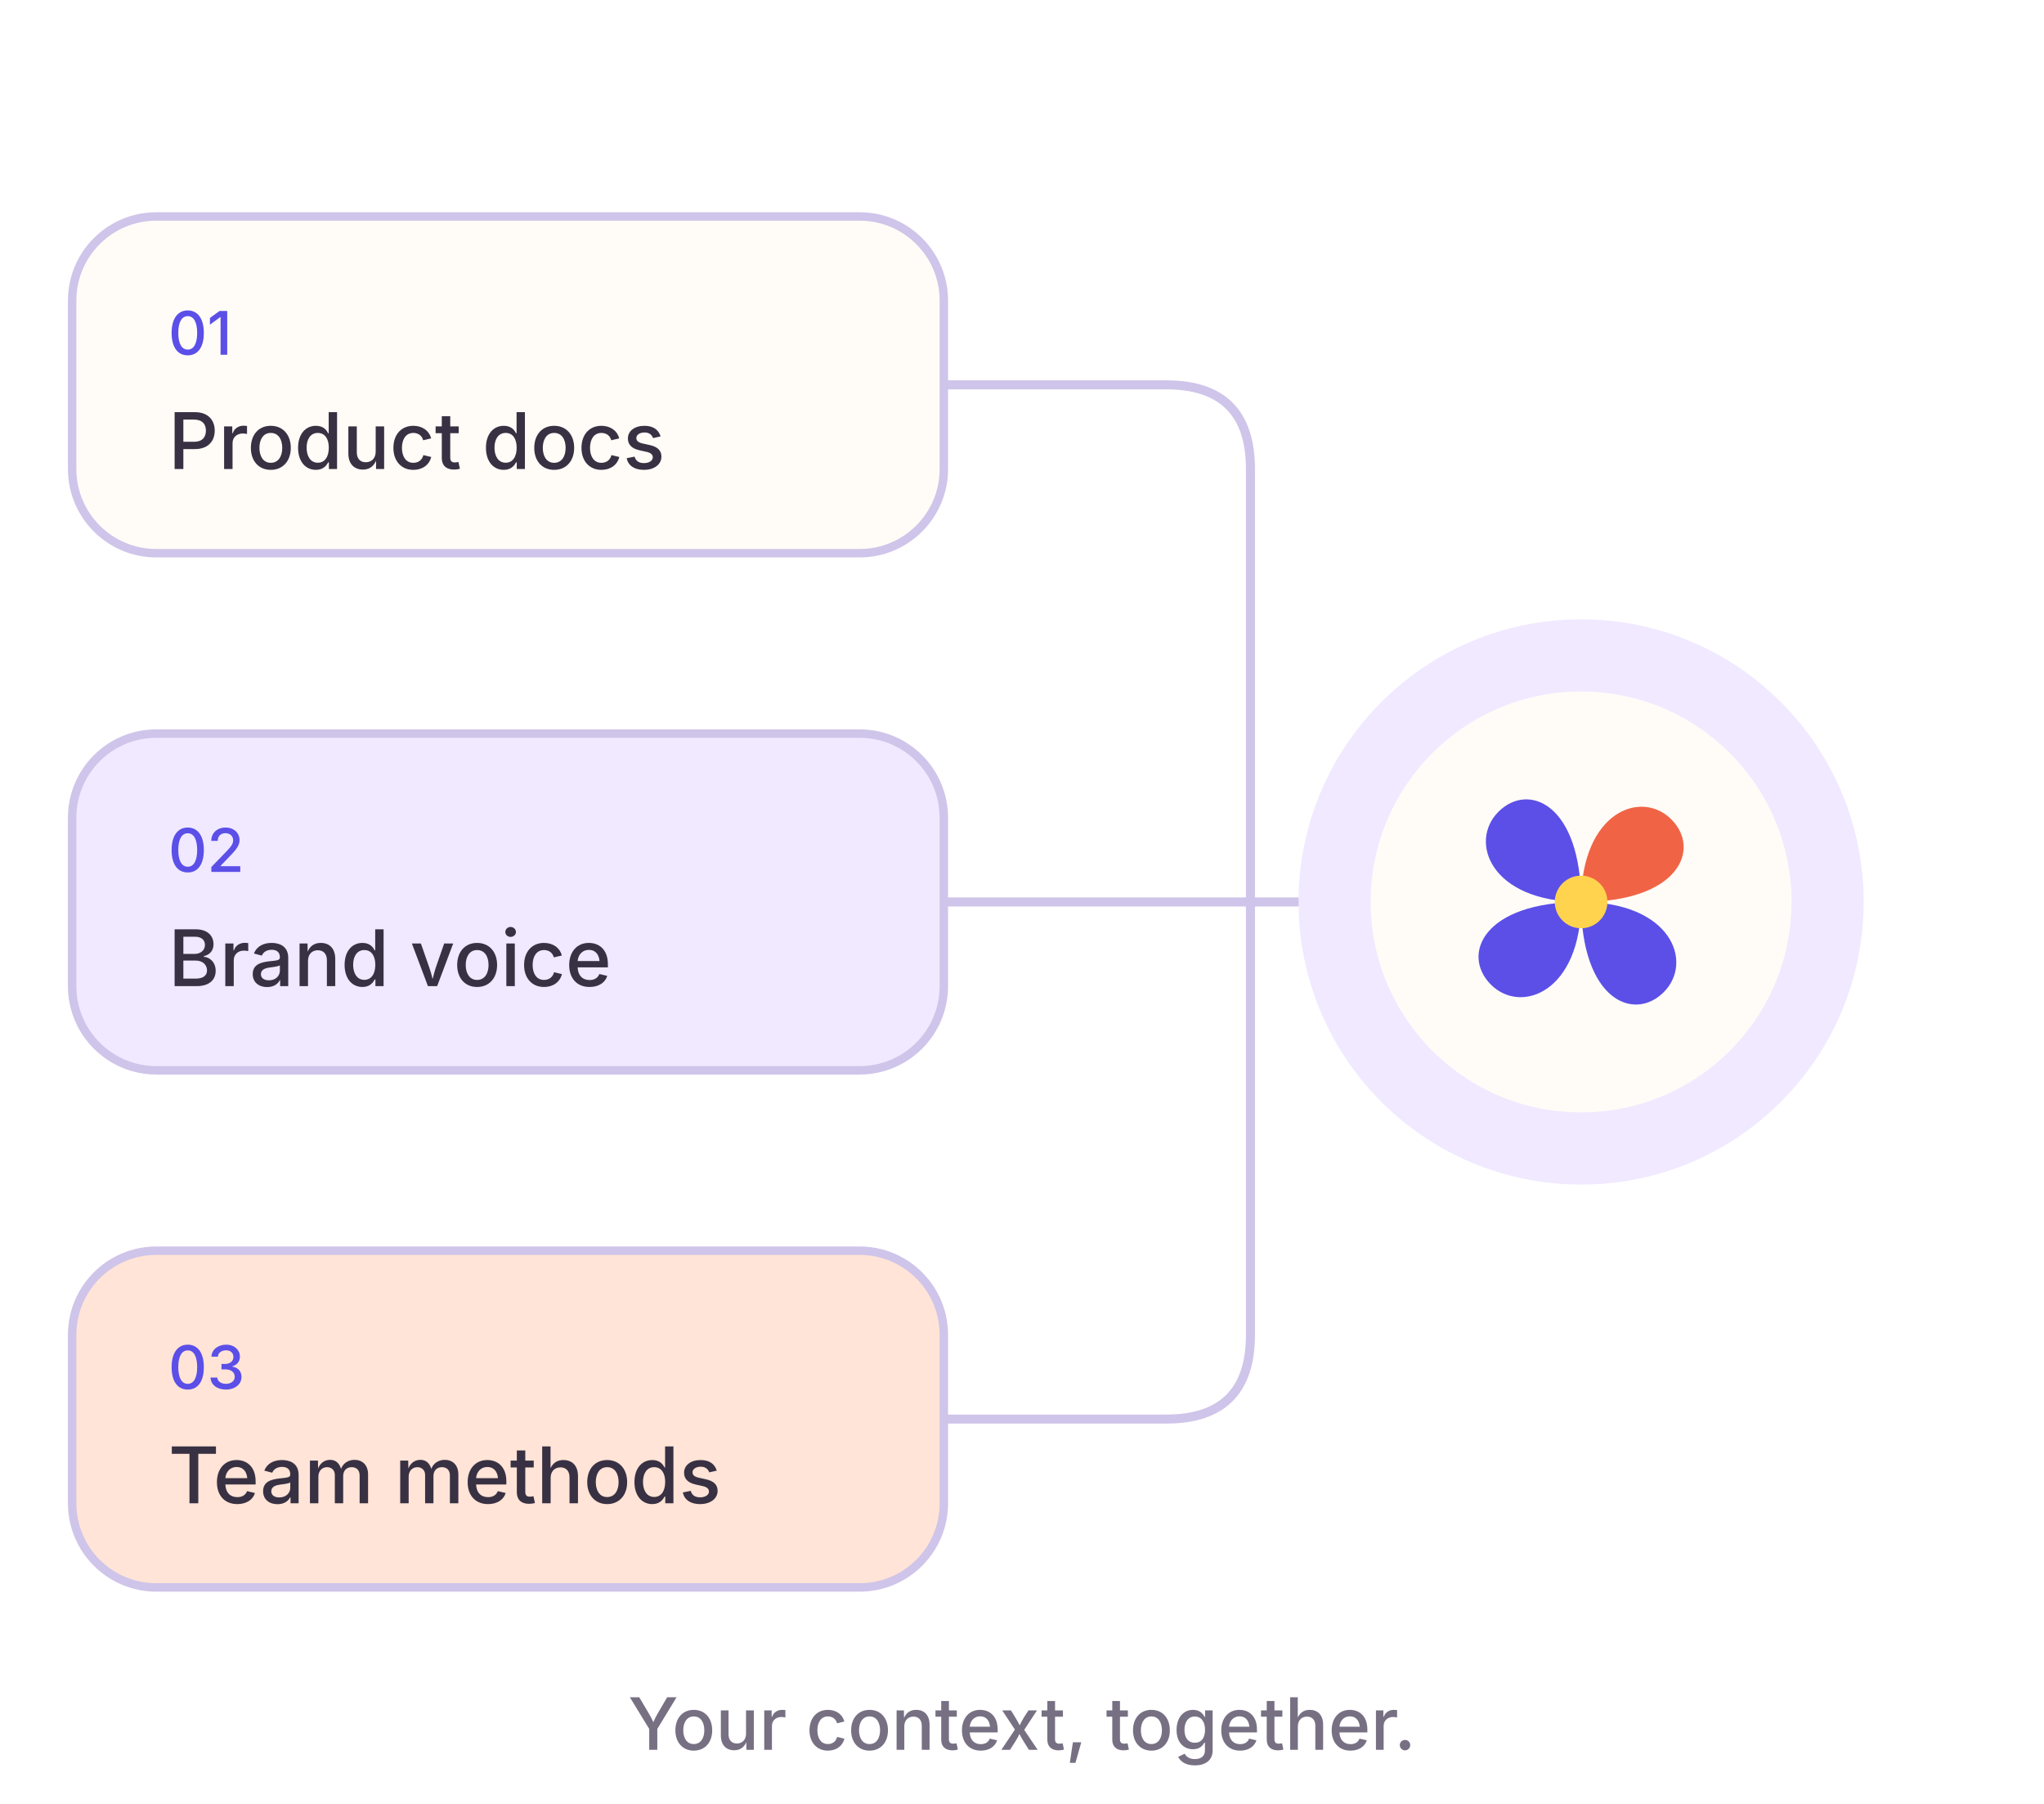
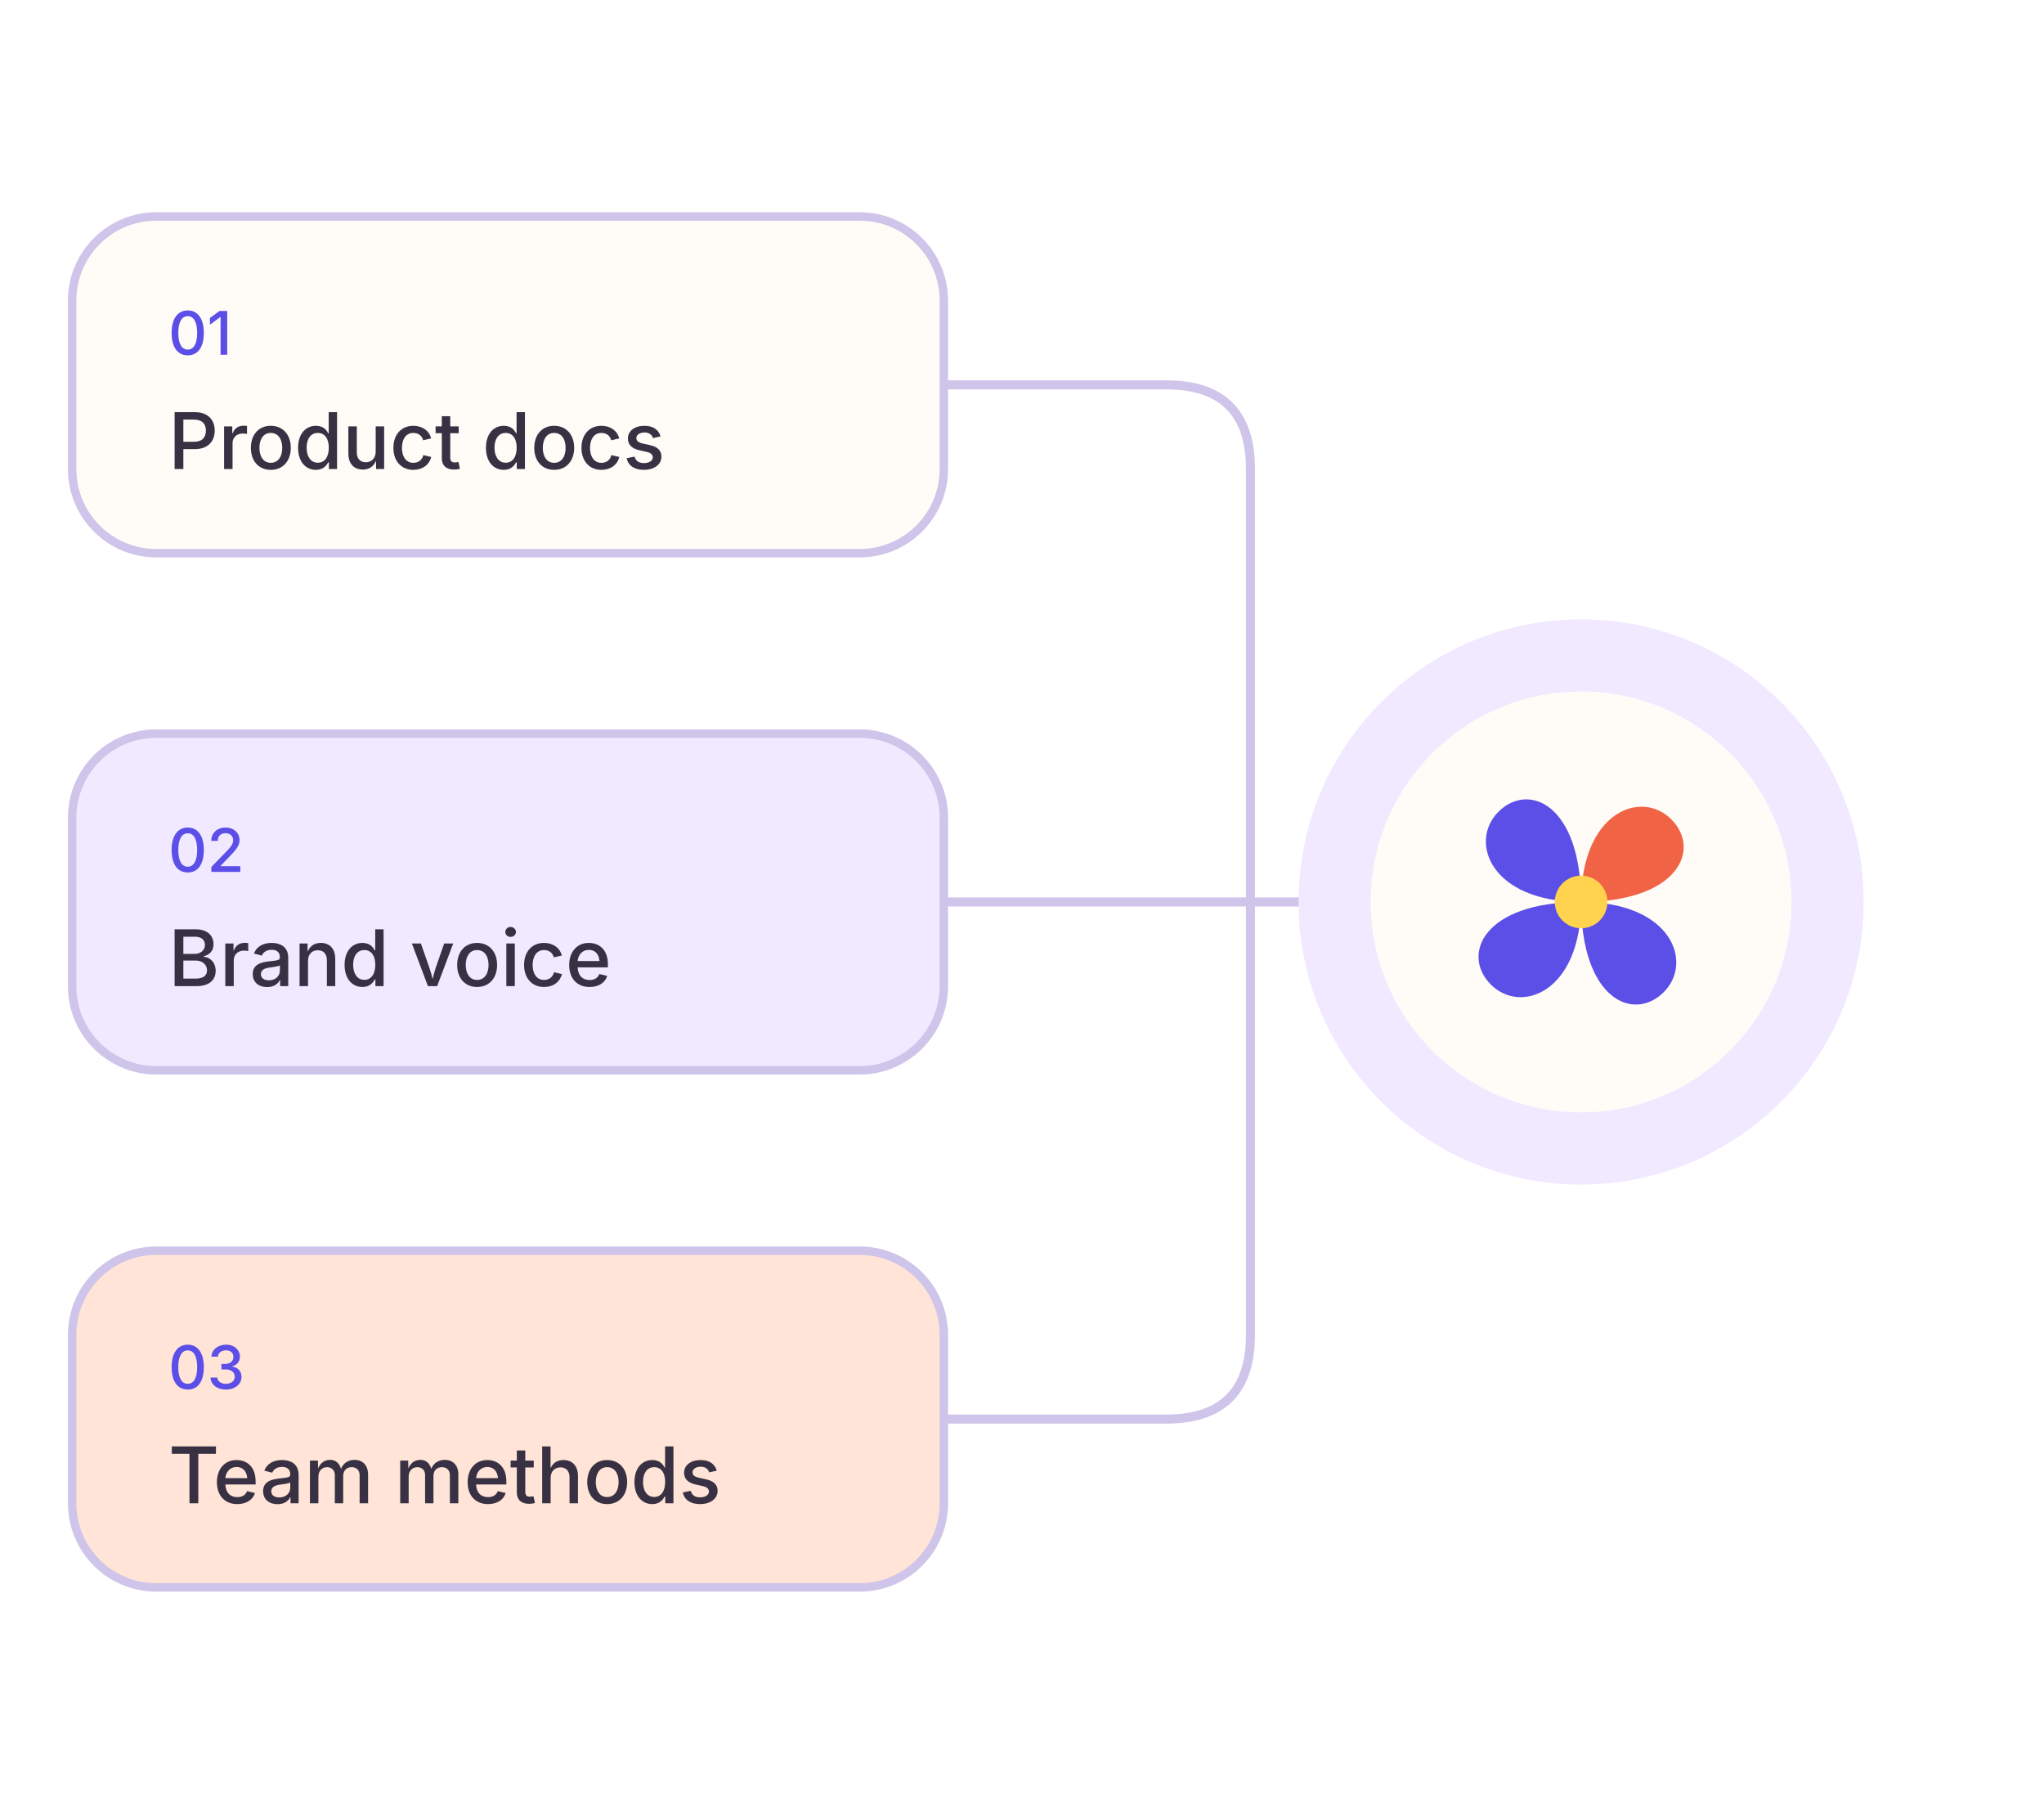
<svg xmlns="http://www.w3.org/2000/svg" width="340" height="300" viewBox="0 0 340 300">
  <g font-family="Inter, Arial, sans-serif">
    <path d="M155 64H194Q208 64 208 78V150 M155 150H217 M155 236H194Q208 236 208 222V150" fill="none" stroke="#cfc4e9" stroke-width="1.5" stroke-linecap="round" stroke-linejoin="round" />
    <rect x="12" y="36" width="145" height="56" rx="14" fill="#fffcf7" stroke="#cfc4e9" stroke-width="1.4" />
    <text x="28" y="59" font-size="10" fill="#5b4fe8" font-weight="500" text-anchor="start">01</text>
    <text x="28" y="78" font-size="13" fill="#383143" font-weight="500" text-anchor="start">Product docs</text>
    <rect x="12" y="122" width="145" height="56" rx="14" fill="#f0e9ff" stroke="#cfc4e9" stroke-width="1.4" />
    <text x="28" y="145" font-size="10" fill="#5b4fe8" font-weight="500" text-anchor="start">02</text>
    <text x="28" y="164" font-size="13" fill="#383143" font-weight="500" text-anchor="start">Brand voice</text>
    <rect x="12" y="208" width="145" height="56" rx="14" fill="#ffe4d7" stroke="#cfc4e9" stroke-width="1.4" />
    <text x="28" y="231" font-size="10" fill="#5b4fe8" font-weight="500" text-anchor="start">03</text>
    <text x="28" y="250" font-size="13" fill="#383143" font-weight="500" text-anchor="start">Team methods</text>
    <circle cx="263" cy="150" r="47" fill="#f0e9ff" />
    <circle cx="263" cy="150" r="35" fill="#fffcf7" />
    <g transform="translate(243 130) scale(0.625)">
      <path d="M32 32C8 32 2 16 10 8s22-2 22 24Z" fill="#5b4fe8" />
      <path d="M32 32C32 8 48 2 56 10s2 22-24 22Z" fill="#f06445" />
      <path d="M32 32c24 0 30 16 22 24s-22 2-22-24Z" fill="#5b4fe8" />
      <path d="M32 32C32 56 16 62 8 54s-2-22 24-22Z" fill="#5b4fe8" />
      <circle cx="32" cy="32" r="7" fill="#ffd34d" />
    </g>
-     <text x="170" y="291" font-size="12" fill="#777083" font-weight="500" text-anchor="middle">Your context, together.</text>
  </g>
</svg>
